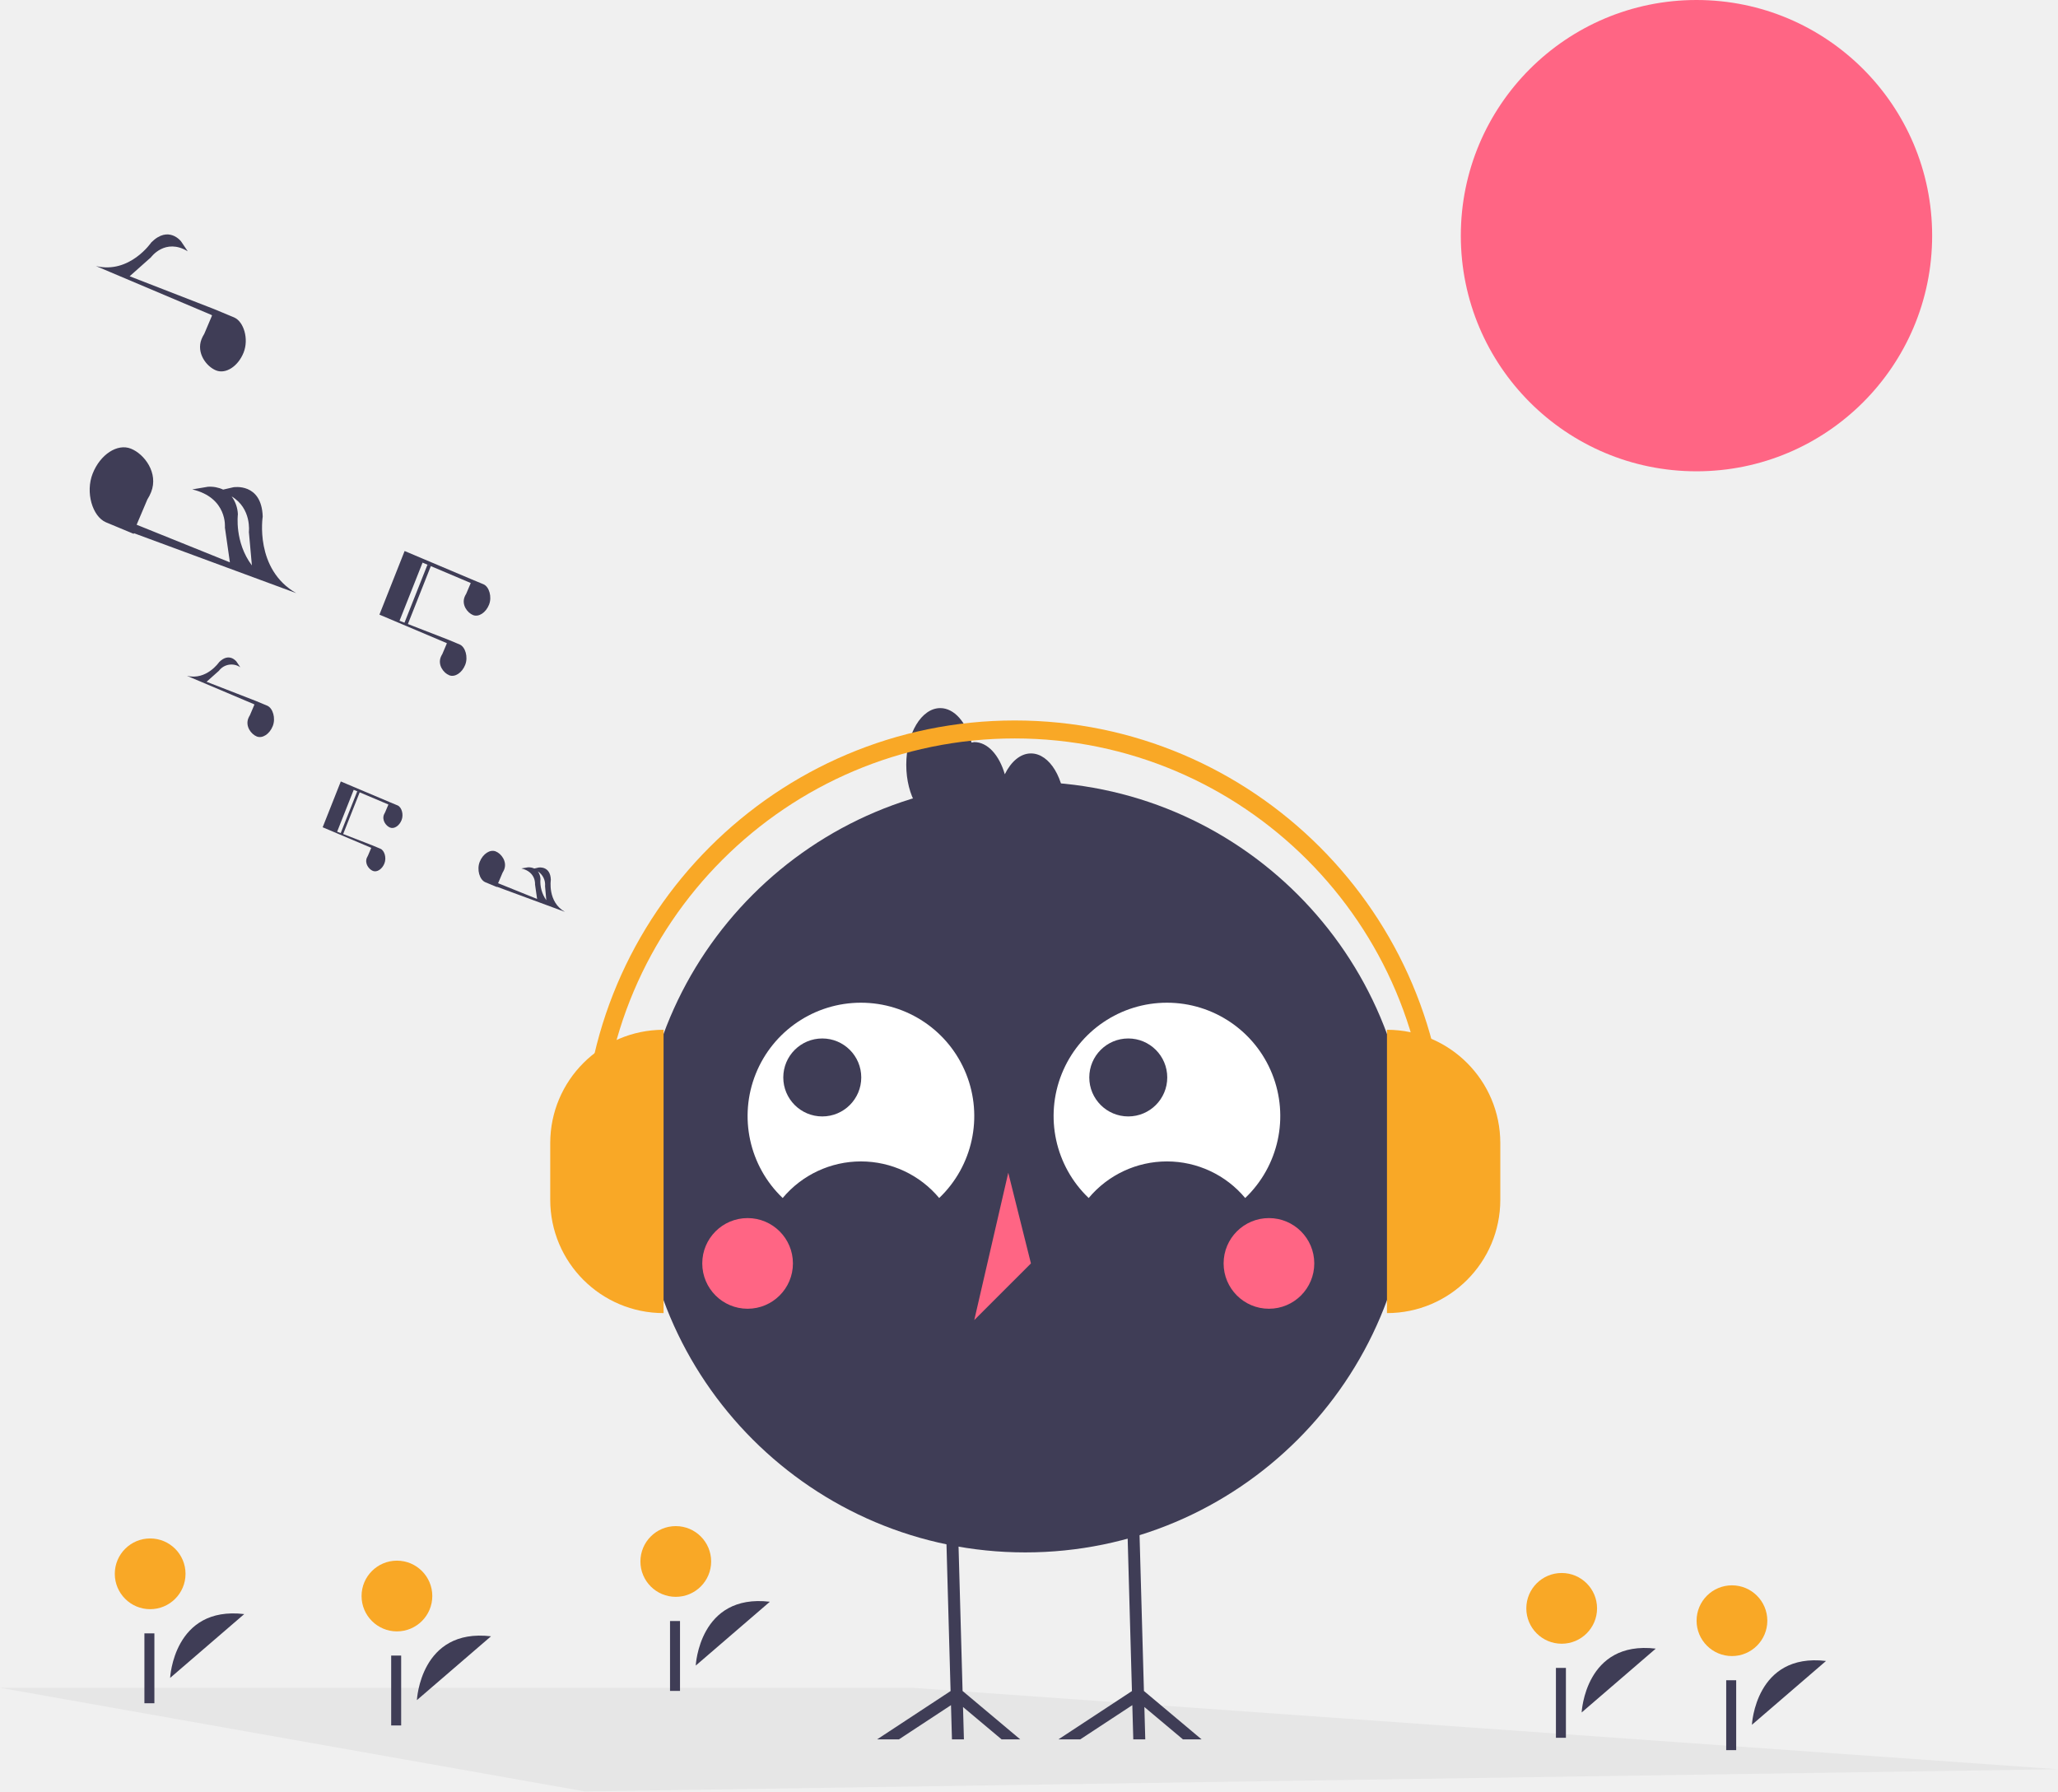
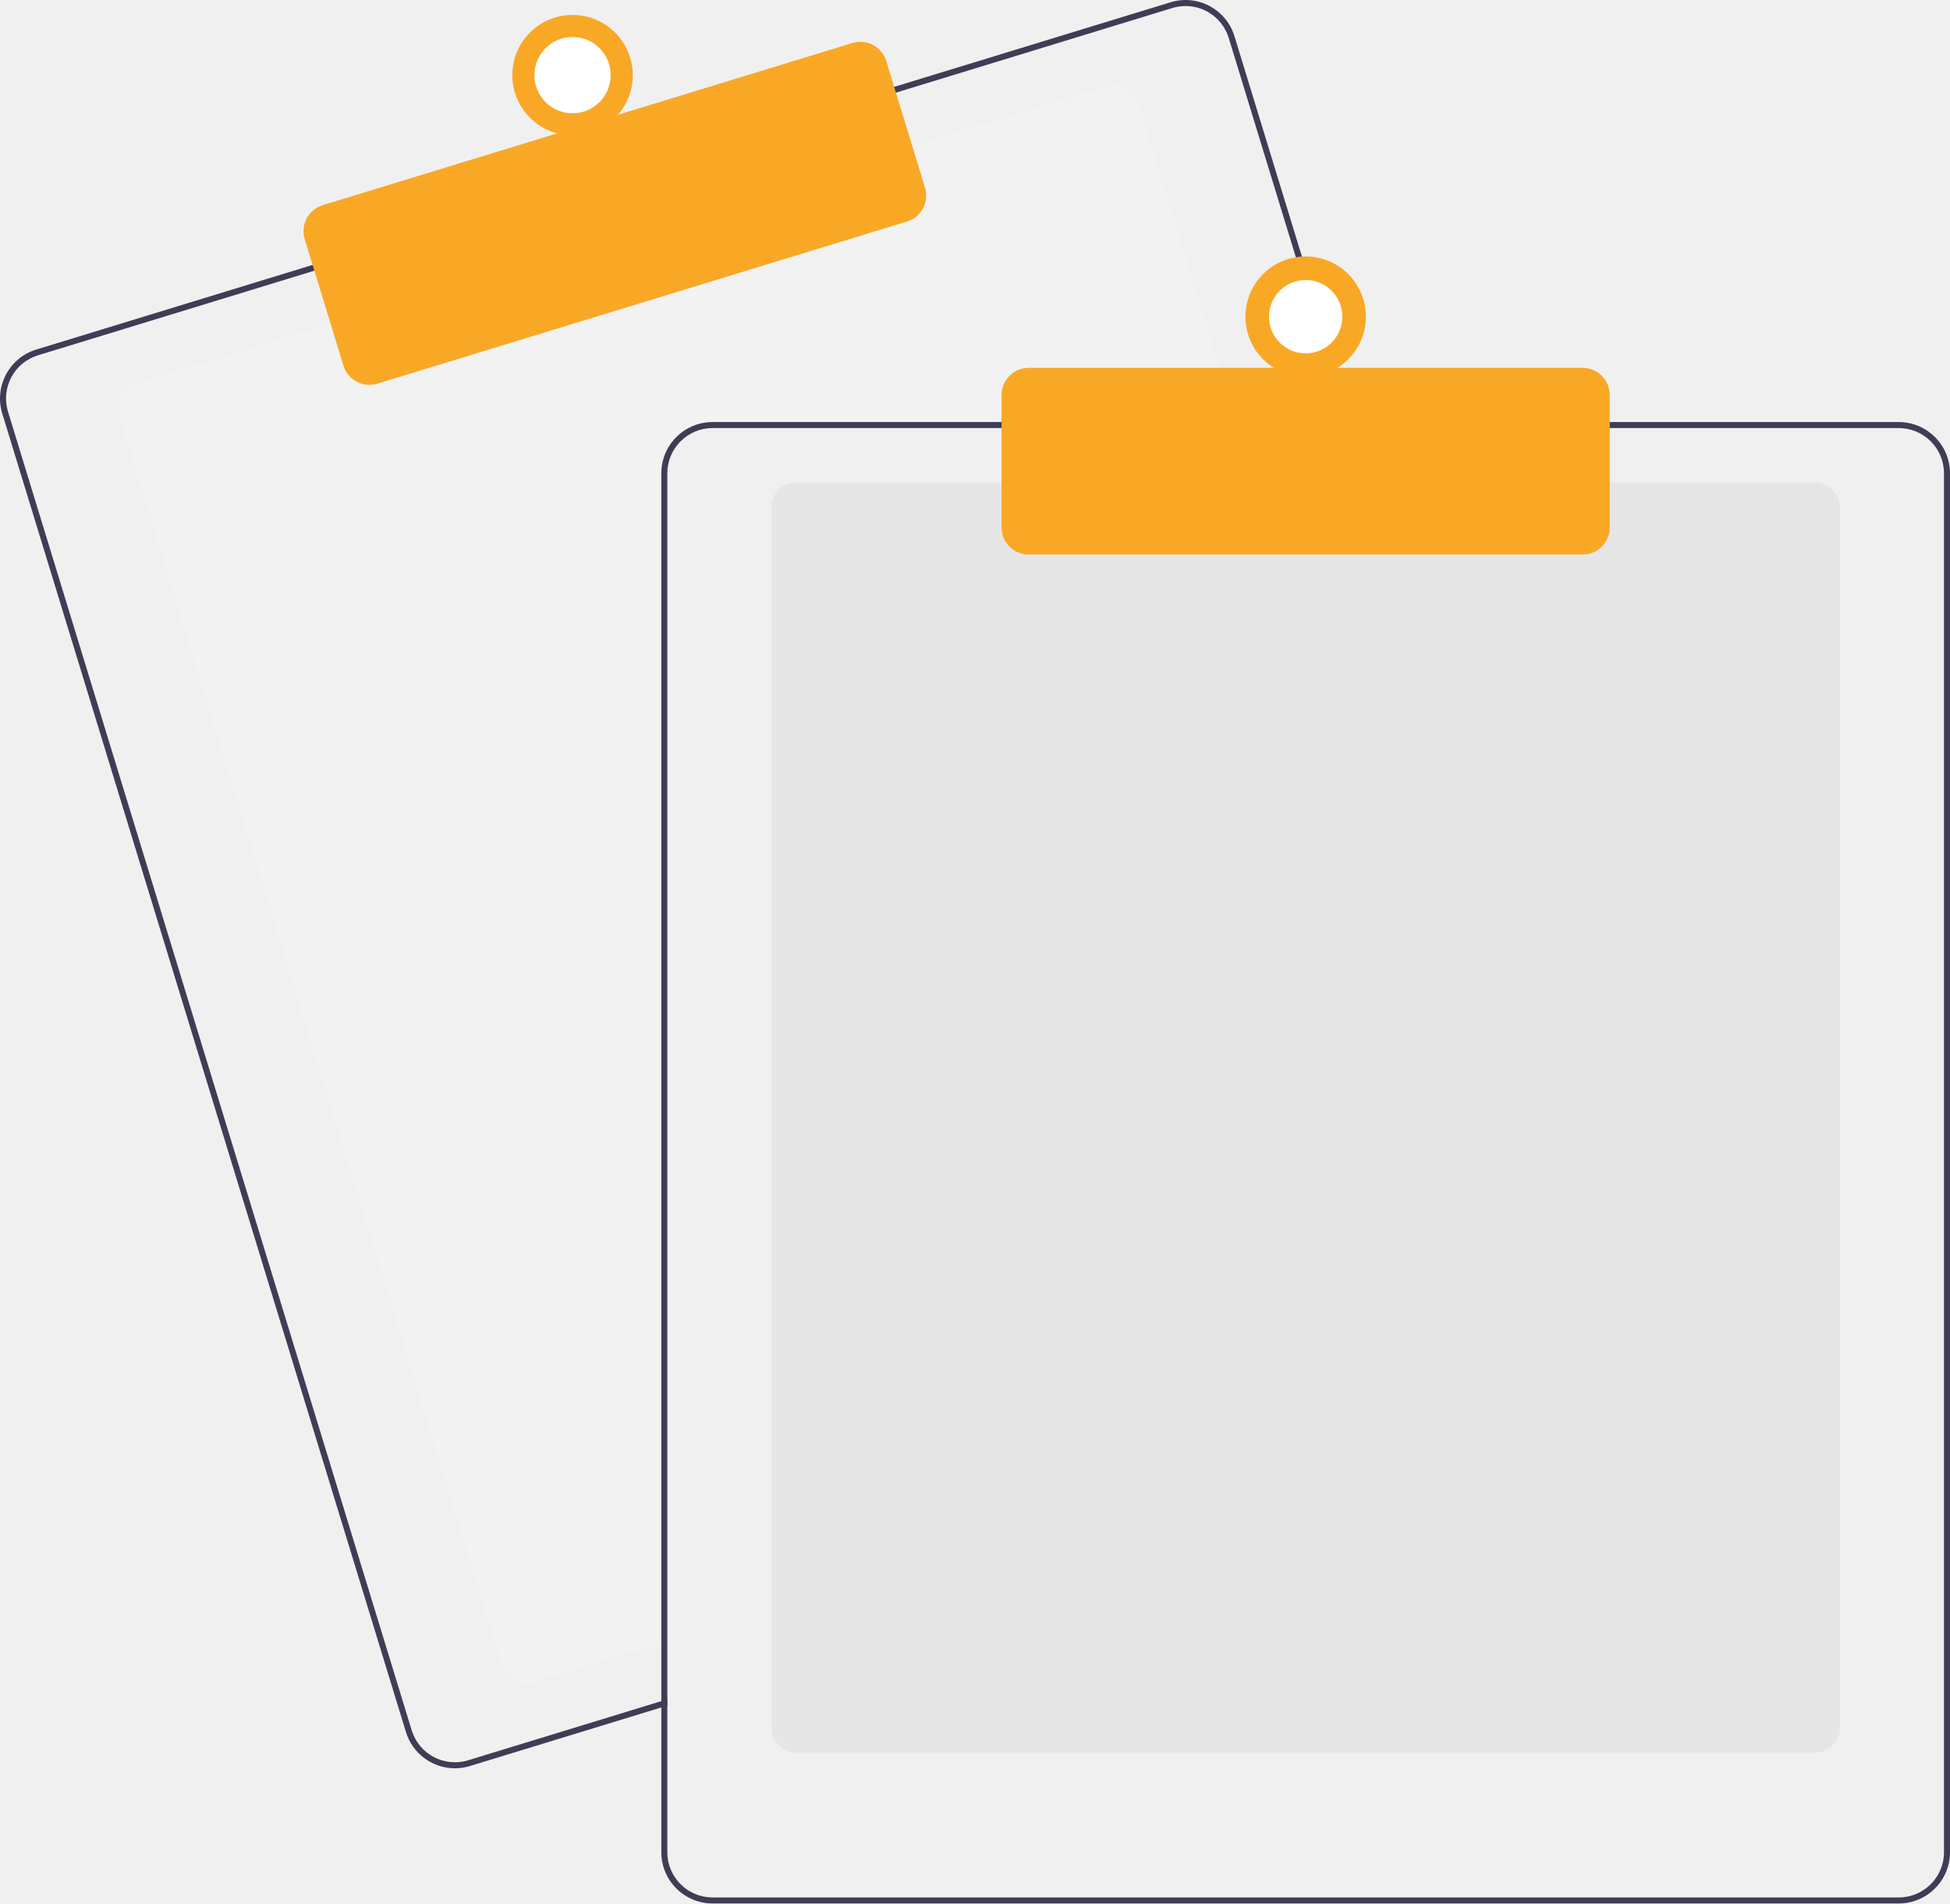
- <svg xmlns="http://www.w3.org/2000/svg" data-name="Layer 1" width="887.772" height="772.831" viewBox="0 0 887.772 772.831">
-   <polygon points="887.772 763.25 252.263 772.831 0 728.121 393.817 728.121 887.772 763.25" fill="#e6e6e6" />
-   <circle cx="731.822" cy="101.66" r="101.66" fill="#ff6584" />
-   <path d="M335.954,797.02s1.487-31.159,31.971-27.537" transform="translate(-156.1139 -63.58465)" fill="#3f3d56" />
-   <circle cx="171.227" cy="688.526" r="15.257" fill="#f9a826" />
-   <rect x="168.744" y="714.218" width="4.307" height="30.147" fill="#3f3d56" />
-   <path d="M838.401,802.342s1.487-31.159,31.971-27.537" transform="translate(-156.1139 -63.58465)" fill="#3f3d56" />
-   <circle cx="673.673" cy="693.849" r="15.257" fill="#f9a826" />
-   <rect x="671.191" y="719.541" width="4.307" height="30.147" fill="#3f3d56" />
-   <path d="M911.851,807.665s1.487-31.159,31.971-27.537" transform="translate(-156.1139 -63.58465)" fill="#3f3d56" />
-   <circle cx="747.124" cy="699.171" r="15.257" fill="#f9a826" />
-   <rect x="744.642" y="724.863" width="4.307" height="30.147" fill="#3f3d56" />
-   <path d="M456.243,782.116s1.487-31.159,31.971-27.537" transform="translate(-156.1139 -63.58465)" fill="#3f3d56" />
-   <circle cx="291.516" cy="673.623" r="15.257" fill="#f9a826" />
-   <rect x="289.033" y="699.315" width="4.307" height="30.147" fill="#3f3d56" />
-   <path d="M229.504,787.439s1.487-31.159,31.971-27.537" transform="translate(-156.1139 -63.58465)" fill="#3f3d56" />
-   <circle cx="64.776" cy="678.946" r="15.257" fill="#f9a826" />
-   <rect x="62.294" y="704.638" width="4.307" height="30.147" fill="#3f3d56" />
-   <circle cx="442.277" cy="503.482" r="166.228" fill="#3f3d56" />
-   <path d="M493.74,580.41a43.988,43.988,0,0,1,67.519,0,48.891,48.891,0,1,0-67.519,0Z" transform="translate(-156.1139 -63.58465)" fill="#fff" />
-   <path d="M625.745,580.41a43.988,43.988,0,0,1,67.519,0,48.891,48.891,0,1,0-67.519,0Z" transform="translate(-156.1139 -63.58465)" fill="#fff" />
-   <circle cx="354.707" cy="464.814" r="16.818" fill="#3f3d56" />
-   <circle cx="486.707" cy="464.814" r="16.818" fill="#3f3d56" />
-   <circle cx="322.495" cy="545.039" r="19.556" fill="#ff6584" />
-   <circle cx="547.392" cy="545.039" r="19.556" fill="#ff6584" />
-   <polygon points="434.943 505.926 420.276 569.484 444.721 545.039 434.943 505.926" fill="#ff6584" />
-   <polygon points="510.307 750.38 493.655 736.404 494.043 750.38 488.871 750.38 488.458 735.602 465.975 750.38 456.563 750.38 488.29 729.526 487.061 685.737 486.143 652.666 491.302 652.524 492.233 685.737 493.461 729.487 518.348 750.38 510.307 750.38" fill="#3f3d56" />
-   <polygon points="432.076 750.38 415.424 736.404 415.812 750.38 410.654 750.38 410.24 735.602 387.757 750.38 378.345 750.38 410.059 729.526 408.831 685.737 407.913 652.666 413.084 652.524 414.015 685.737 415.23 729.487 440.118 750.38 432.076 750.38" fill="#3f3d56" />
-   <path d="M600.835,388.616c-4.561,0-8.585,3.543-11.275,8.985-2.371-8.183-7.353-13.874-13.17-13.874a8.847,8.847,0,0,0-1.174.197c-2.236-8.737-7.434-14.864-13.493-14.864-8.101,0-14.667,10.945-14.667,24.445s6.567,24.445,14.667,24.445a8.847,8.847,0,0,0,1.174-.197c2.236,8.737,7.434,14.864,13.493,14.864,4.561,0,8.585-3.543,11.275-8.985,2.371,8.183,7.353,13.874,13.17,13.874,8.101,0,14.667-10.945,14.667-24.445S608.936,388.616,600.835,388.616Z" transform="translate(-156.1139 -63.58465)" fill="#3f3d56" />
-   <path d="M393.474,507.833h0a48.891,48.891,0,0,1,48.891,48.891v24.445a48.891,48.891,0,0,1-48.891,48.891h0a0,0,0,0,1,0,0V507.833A0,0,0,0,1,393.474,507.833Z" transform="translate(679.7238 1074.308) rotate(180)" fill="#f9a826" />
-   <path d="M598.303,444.248h0A48.891,48.891,0,0,1,647.194,493.139v24.445a48.891,48.891,0,0,1-48.891,48.891h0a0,0,0,0,1,0,0V444.248A0,0,0,0,1,598.303,444.248Z" fill="#f9a826" />
-   <path d="M780.037,560.565H772.279c0-98.377-80.036-178.414-178.414-178.414-98.377,0-178.414,80.036-178.414,178.414H407.695c0-102.655,83.516-186.171,186.171-186.171C696.521,374.394,780.037,457.91,780.037,560.565Z" transform="translate(-156.1139 -63.58465)" fill="#f9a826" />
-   <polygon points="131.69 367.997 131.69 367.997 131.69 367.997 131.69 367.997" fill="#3f3d56" />
-   <path d="M327.661,411.058l.001-.003-3.644-1.518-15.377-6.5-5.512-2.33-.423,1.068h0l-7.404,18.694L316.14,429.288l.109.099-1.404,3.311a5.862,5.862,0,0,0-.49.955c-.984,2.484.874,4.954,2.63,5.649s3.977-.754,4.961-3.237c.97-2.45.022-5.562-1.689-6.314l.002-.003-3.644-1.518-12.467-4.846,7.123-17.985-1.056-.418-7.126,17.992-1.542-.599,7.154-18.062.188.08,14.654,6.202.109.099-1.404,3.311a5.851,5.851,0,0,0-.49.955c-.984,2.484.874,4.954,2.63,5.649s3.977-.754,4.961-3.237C330.321,414.922,329.372,411.81,327.661,411.058Z" transform="translate(-156.1139 -63.58465)" fill="#3f3d56" />
-   <path d="M399.781,456.952c-7.564-4.325-6.05-13.815-6.05-13.815-.19-6.165-5.284-5.293-5.284-5.293l-1.854.423a5.629,5.629,0,0,0-2.757-.51l-2.82.475c6.421,1.509,5.894,6.881,5.894,6.881l.9,6.281-16.826-6.788,1.932-4.555a8.129,8.129,0,0,0,.68-1.327c1.366-3.449-1.214-6.881-3.653-7.846-2.439-.966-5.524,1.047-6.89,4.496-1.347,3.402-.03,7.725,2.346,8.769l-.002.004,5.062,2.108.038-.119Zm-8.544-11.036.54,6.012a13.867,13.867,0,0,1-2.526-9.207,5.823,5.823,0,0,0-1.127-3.225A6.831,6.831,0,0,1,391.237,445.916Z" transform="translate(-156.1139 -63.58465)" fill="#3f3d56" />
-   <path d="M271.433,368.041l.002-.004-5.062-2.108-21.154-8.223,5.339-4.75a6.744,6.744,0,0,1,9.217-1.51l-1.657-2.462s-3.115-4.124-7.475.239c0,0-5.395,7.953-13.869,5.926l28.94,12.249.152.138-1.95,4.598a8.124,8.124,0,0,0-.68,1.327c-1.366,3.449,1.214,6.88,3.653,7.846s5.524-1.047,6.89-4.496C275.127,373.407,273.81,369.085,271.433,368.041Z" transform="translate(-156.1139 -63.58465)" fill="#3f3d56" />
-   <path d="M348.88,341.126l-1.95,4.598a8.132,8.132,0,0,0-.68,1.327c-1.366,3.449,1.214,6.88,3.653,7.846s5.524-1.047,6.89-4.496c1.348-3.402.031-7.725-2.346-8.769l.002-.004-5.062-2.108-17.315-6.731,9.893-24.98-1.466-.581-9.897,24.989-2.141-.832,9.936-25.087.262.111,20.353,8.614.152.138L357.213,319.76a8.137,8.137,0,0,0-.68,1.327c-1.366,3.449,1.214,6.881,3.653,7.847s5.524-1.047,6.89-4.497c1.348-3.402.031-7.725-2.346-8.769l.002-.004-5.062-2.108L338.985,304.812h0l-.001-0-.671-.284-7.655-3.236-10.871,27.447,28.94,12.249Zm-18.809-38.351Z" transform="translate(-156.1139 -63.58465)" fill="#3f3d56" />
-   <path d="M257.167,200.556l.004-.007-8.713-3.629-36.416-14.156,9.191-8.177s6.114-8.483,15.866-2.599l-2.852-4.239s-5.362-7.099-12.868.412c0,0-9.287,13.691-23.874,10.201l49.819,21.086.262.237-3.357,7.916a14.005,14.005,0,0,0-1.171,2.285c-2.352,5.938,2.09,11.844,6.289,13.507s9.509-1.803,11.861-7.74C263.526,209.795,261.259,202.354,257.167,200.556Z" transform="translate(-156.1139 -63.58465)" fill="#3f3d56" />
-   <path d="M283.907,319.47c-18.085-10.34-14.466-33.03-14.466-33.03-.455-14.741-12.634-12.654-12.634-12.654l-4.432,1.011a13.458,13.458,0,0,0-6.591-1.219l-6.742,1.135c15.353,3.607,14.092,16.451,14.092,16.451l2.151,15.017-40.229-16.229,4.619-10.891a19.451,19.451,0,0,0,1.627-3.173c3.266-8.247-2.903-16.451-8.735-18.76s-13.207,2.504-16.474,10.751c-3.222,8.135-.073,18.469,5.61,20.966l-.005.01,12.102,5.04.09-.285Zm-20.429-26.386,1.295,14.424c-7.596-10.083-6.043-22.062-6.043-22.062a13.925,13.925,0,0,0-2.694-7.711C264.761,282.956,263.478,293.084,263.478,293.084Z" transform="translate(-156.1139 -63.58465)" fill="#3f3d56" />
+ <svg xmlns="http://www.w3.org/2000/svg" data-name="Layer 1" width="647.636" height="632.174" viewBox="0 0 647.636 632.174">
+   <path d="M687.328,276.087H512.818a15.018,15.018,0,0,0-15,15v387.85l-2,.61-42.81,13.11a8.007,8.007,0,0,1-9.99-5.31L315.678,271.397a8.003,8.003,0,0,1,5.31-9.99l65.97-20.2,191.25-58.54,65.97-20.2a7.989,7.989,0,0,1,9.99,5.3l32.55,106.32Z" transform="translate(-276.1819 -133.9131)" fill="#f2f2f2" />
+   <path d="M725.408,274.087l-39.23-128.14a16.994,16.994,0,0,0-21.23-11.28l-92.75,28.39L380.958,221.607l-92.75,28.4a17.015,17.015,0,0,0-11.28,21.23l134.08,437.93a17.027,17.027,0,0,0,16.26,12.03,16.789,16.789,0,0,0,4.97-.75l63.58-19.46,2-.62v-2.09l-2,.61-64.17,19.65a15.015,15.015,0,0,1-18.73-9.95l-134.07-437.94a14.979,14.979,0,0,1,9.95-18.73l92.75-28.4,191.24-58.54,92.75-28.4a15.156,15.156,0,0,1,4.41-.66,15.015,15.015,0,0,1,14.32,10.61l39.05,127.56.62,2h2.08Z" transform="translate(-276.1819 -133.9131)" fill="#3f3d56" />
+   <path d="M398.863,261.734a9.016,9.016,0,0,1-8.611-6.367l-12.88-42.072a8.999,8.999,0,0,1,5.971-11.24l175.939-53.864a9.009,9.009,0,0,1,11.241,5.971l12.88,42.072a9.01,9.01,0,0,1-5.971,11.241L401.492,261.339A8.976,8.976,0,0,1,398.863,261.734Z" transform="translate(-276.1819 -133.9131)" fill="#f9a826" />
+   <circle cx="190.154" cy="24.955" r="20" fill="#f9a826" />
+   <circle cx="190.154" cy="24.955" r="12.665" fill="#fff" />
+   <path d="M878.818,716.087h-338a8.51,8.51,0,0,1-8.5-8.5v-405a8.51,8.51,0,0,1,8.5-8.5h338a8.51,8.51,0,0,1,8.5,8.5v405A8.51,8.51,0,0,1,878.818,716.087Z" transform="translate(-276.1819 -133.9131)" fill="#e6e6e6" />
+   <path d="M723.318,274.087h-210.5a17.024,17.024,0,0,0-17,17v407.8l2-.61v-407.19a15.018,15.018,0,0,1,15-15H723.938Zm183.5,0h-394a17.024,17.024,0,0,0-17,17v458a17.024,17.024,0,0,0,17,17h394a17.024,17.024,0,0,0,17-17v-458A17.024,17.024,0,0,0,906.818,274.087Zm15,475a15.018,15.018,0,0,1-15,15h-394a15.018,15.018,0,0,1-15-15v-458a15.018,15.018,0,0,1,15-15h394a15.018,15.018,0,0,1,15,15Z" transform="translate(-276.1819 -133.9131)" fill="#3f3d56" />
+   <path d="M801.818,318.087h-184a9.01,9.01,0,0,1-9-9v-44a9.01,9.01,0,0,1,9-9h184a9.01,9.01,0,0,1,9,9v44A9.01,9.01,0,0,1,801.818,318.087Z" transform="translate(-276.1819 -133.9131)" fill="#f9a826" />
+   <circle cx="433.636" cy="105.174" r="20" fill="#f9a826" />
+   <circle cx="433.636" cy="105.174" r="12.182" fill="#fff" />
</svg>
